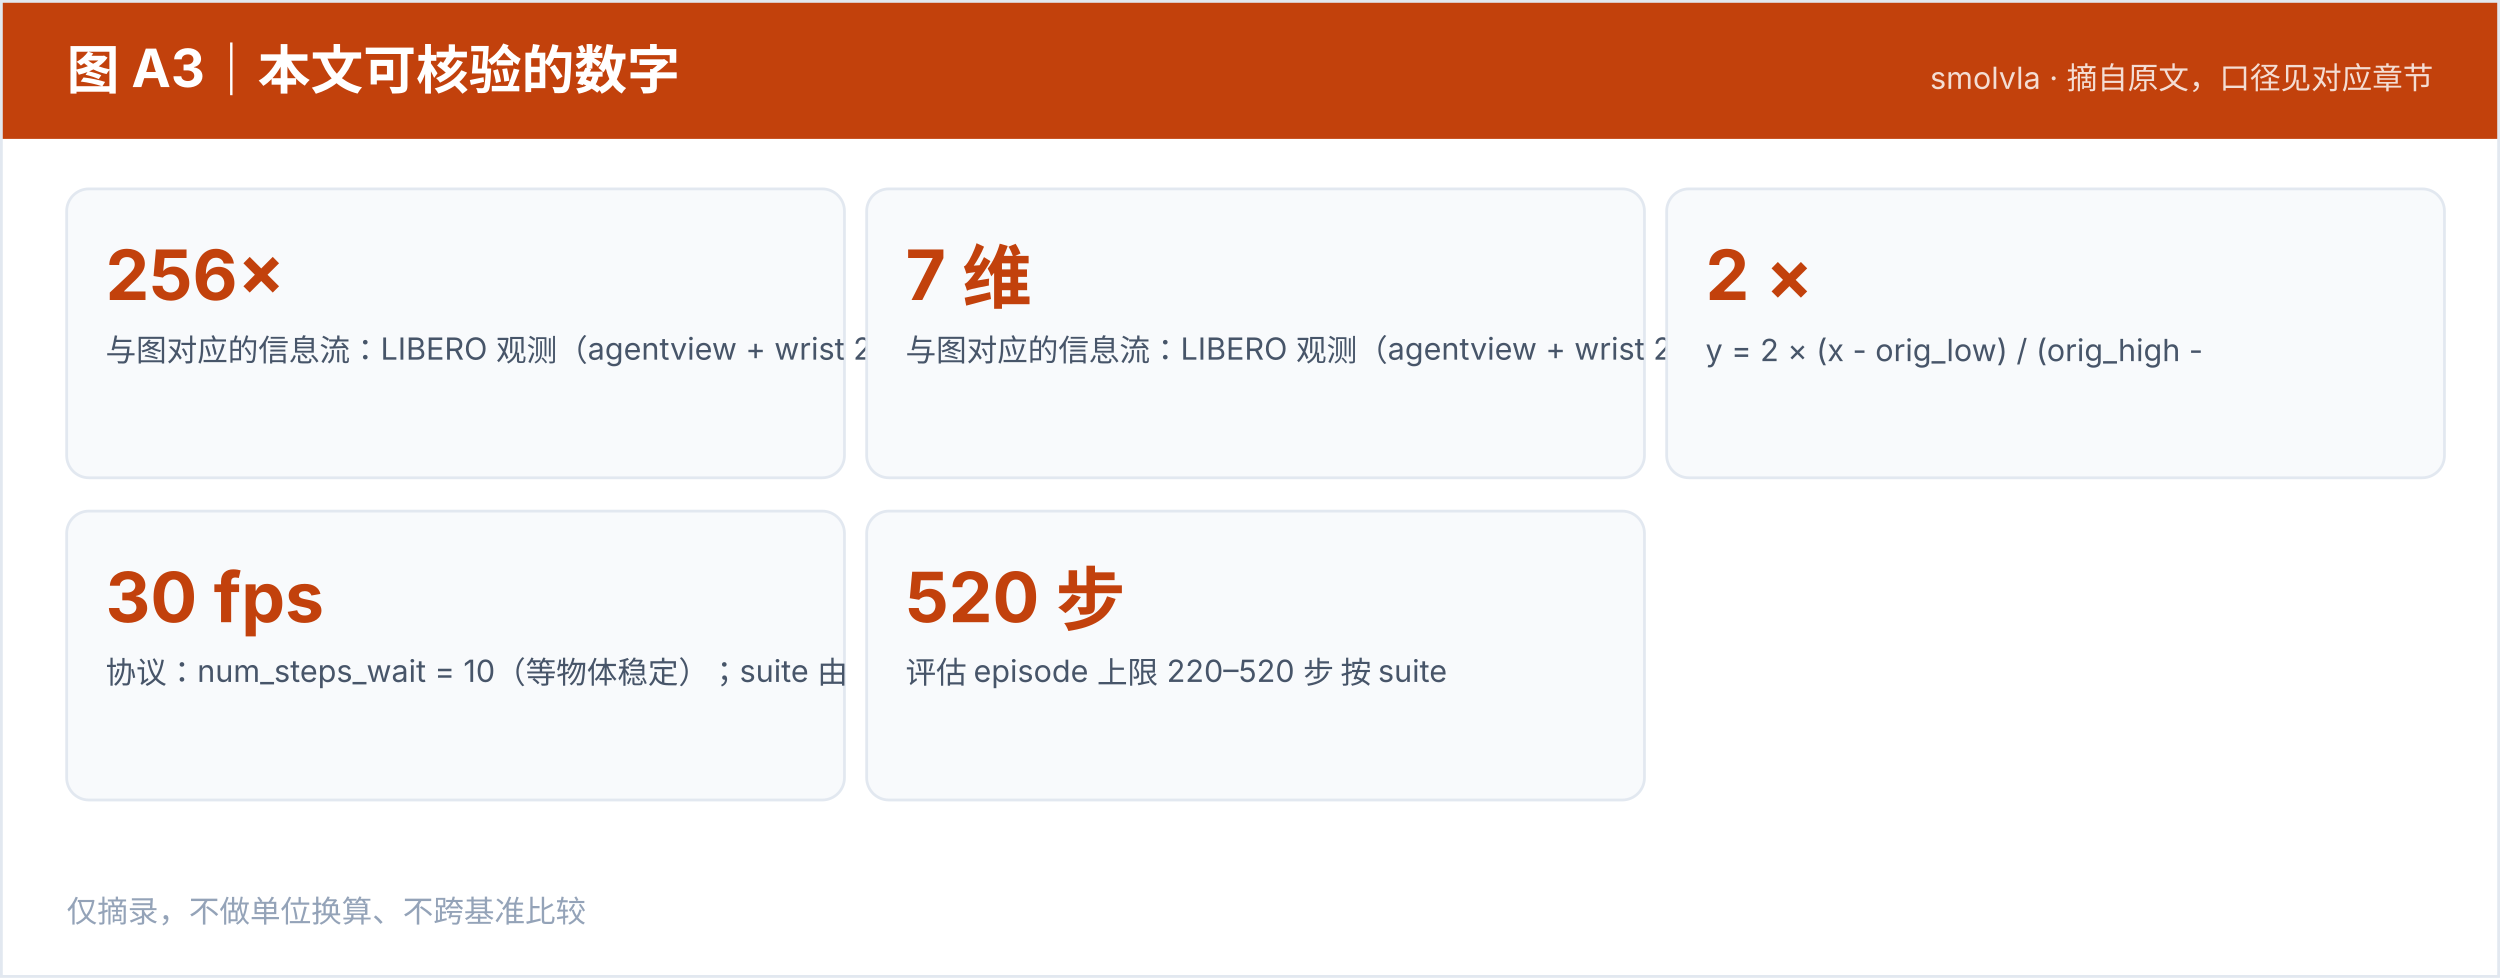
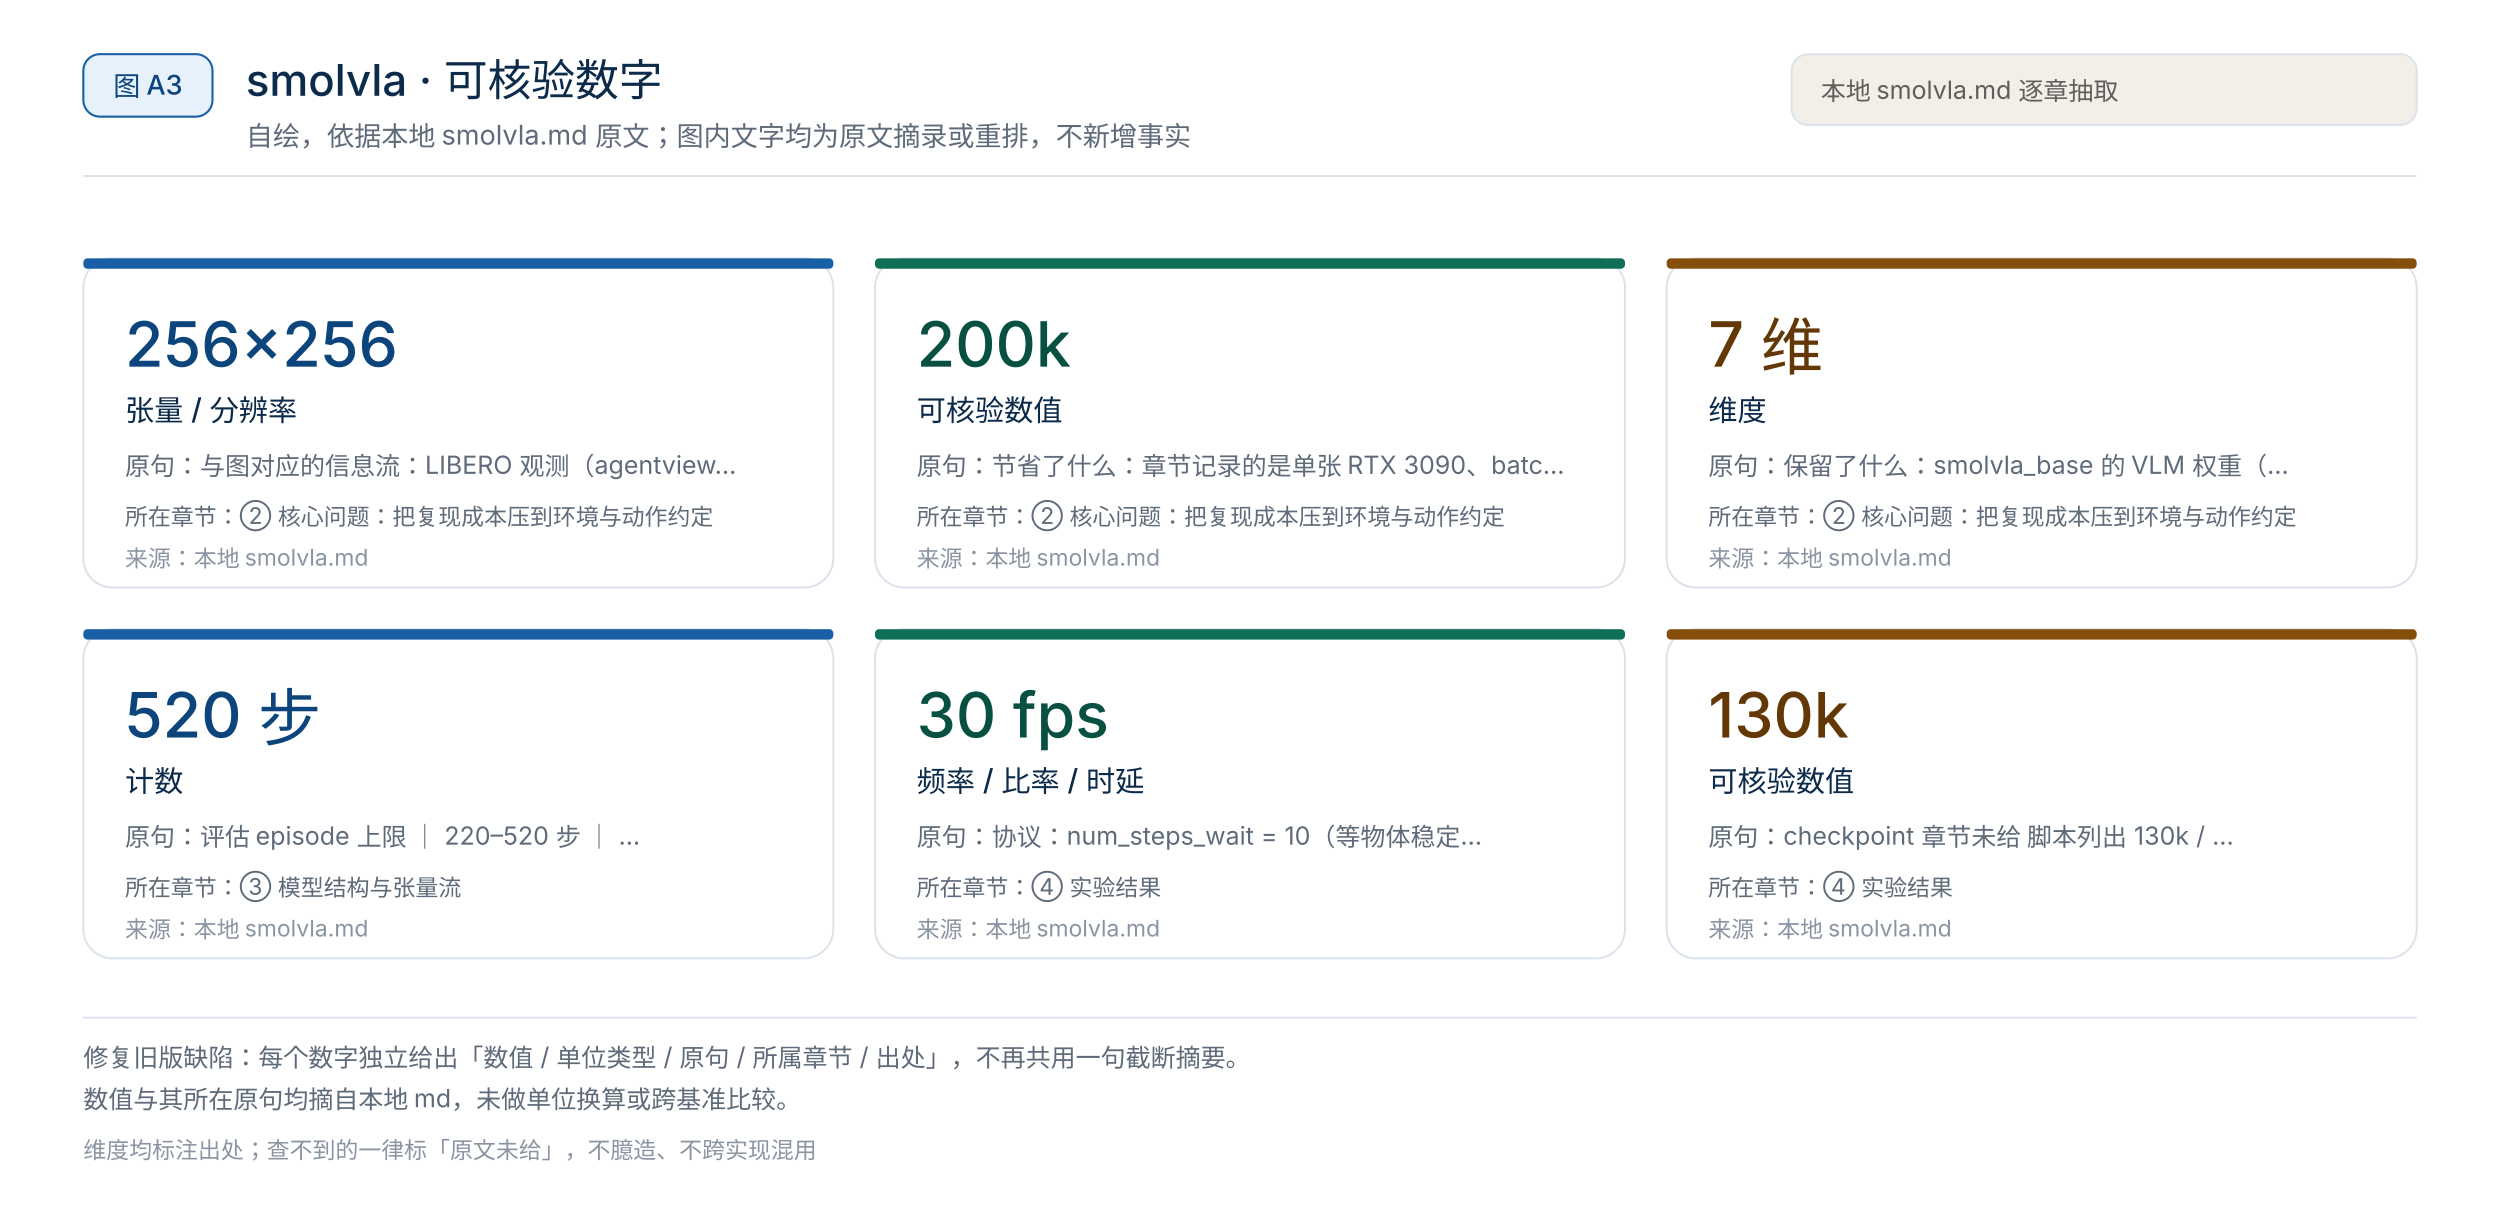
- <svg xmlns="http://www.w3.org/2000/svg" viewBox="0 0 900 352" width="900" height="352" font-family="PingFang SC, -apple-system, BlinkMacSystemFont, Microsoft YaHei, sans-serif">
-   <rect width="900" height="352" fill="#ffffff" />
-   <rect x="0" y="0" width="900" height="50" fill="#c2410c" />
-   <text x="24" y="32" font-size="19" fill="#ffffff" font-weight="700" text-anchor="start">图 A3｜本文可核验的数字</text>
-   <text x="876" y="32" font-size="11" fill="#ffffff" font-weight="400" text-anchor="end" opacity="0.82">smolvla · 摘自原文，口径见对应章节</text>
-   <rect x="24" y="68" width="280" height="104" rx="8" fill="#f8fafc" stroke="#e2e8f0" />
-   <text x="38" y="108" font-size="25" fill="#c2410c" font-weight="700" text-anchor="start">256×</text>
-   <text x="38" y="130" font-size="11" fill="#475569" font-weight="400" text-anchor="start">与图对应的信息流：LIBERO 观测（agentview + wrist 2</text>
-   <rect x="312" y="68" width="280" height="104" rx="8" fill="#f8fafc" stroke="#e2e8f0" />
-   <text x="326" y="108" font-size="25" fill="#c2410c" font-weight="700" text-anchor="start">7 维</text>
-   <text x="326" y="130" font-size="11" fill="#475569" font-weight="400" text-anchor="start">与图对应的信息流：LIBERO 观测（agentview + wrist 2</text>
-   <rect x="600" y="68" width="280" height="104" rx="8" fill="#f8fafc" stroke="#e2e8f0" />
-   <text x="614" y="108" font-size="25" fill="#c2410c" font-weight="700" text-anchor="start">2 ×</text>
-   <text x="614" y="130" font-size="11" fill="#475569" font-weight="400" text-anchor="start">y = 2 × (x - orig_low) / (orig_high -</text>
-   <rect x="24" y="184" width="280" height="104" rx="8" fill="#f8fafc" stroke="#e2e8f0" />
-   <text x="38" y="224" font-size="25" fill="#c2410c" font-weight="700" text-anchor="start">30 fps</text>
-   <text x="38" y="246" font-size="11" fill="#475569" font-weight="400" text-anchor="start">协议：num_steps_wait = 10（等物体稳定）；suite 由</text>
-   <rect x="312" y="184" width="280" height="104" rx="8" fill="#f8fafc" stroke="#e2e8f0" />
-   <text x="326" y="224" font-size="25" fill="#c2410c" font-weight="700" text-anchor="start">520 步</text>
-   <text x="326" y="246" font-size="11" fill="#475569" font-weight="400" text-anchor="start">评估 episode 上限 220–520 步 按 suite</text>
-   <text x="24" y="332" font-size="11" fill="#94a3b8" font-weight="400" text-anchor="start">仅摘录，不做单位换算、不跨基准比较</text>
-   <rect x="0.5" y="0.5" width="899" height="351" fill="none" stroke="#e2e8f0" />
+ <svg xmlns="http://www.w3.org/2000/svg" width="1200" height="586" viewBox="0 0 1200 586" role="img">
+   <defs>
+     <marker id="arrow" viewBox="0 0 10 10" refX="8" refY="5" markerWidth="6" markerHeight="6" orient="auto-start-reverse">
+       <path d="M2 1L8 5L2 9" fill="none" stroke="#185FA5" stroke-width="1.6" stroke-linecap="round" stroke-linejoin="round" />
+     </marker>
+   </defs>
+   <rect x="0" y="0" width="1200" height="586" rx="0" fill="#FFFFFF" stroke="#FFFFFF" stroke-width="1" />
+   <text x="118" y="46" font-family="-apple-system,BlinkMacSystemFont,'PingFang SC','Microsoft YaHei',sans-serif" font-size="21" font-weight="500" fill="#0C2B4A" text-anchor="start">smolvla · 可核验数字</text>
+   <text x="118" y="70" font-family="-apple-system,BlinkMacSystemFont,'PingFang SC','Microsoft YaHei',sans-serif" font-size="13" font-weight="400" fill="#5F6B7A" text-anchor="start">自绘，依据本地 smolvla.md 原文；图内文字均为原文摘录或重排，不新增事实</text>
+   <rect x="40" y="84" width="1120" height="1" rx="0" fill="#DDE3EC" stroke="#DDE3EC" stroke-width="0" />
+   <rect x="860" y="26" width="300" height="34" rx="8" fill="#F1EFE8" stroke="#DDE3EC" stroke-width="1" />
+   <text x="874" y="48" font-family="-apple-system,BlinkMacSystemFont,'PingFang SC','Microsoft YaHei',sans-serif" font-size="12" font-weight="400" fill="#5F5E5A" text-anchor="start">本地 smolvla.md 逐章抽取</text>
+   <rect x="40" y="26" width="62" height="30" rx="8" fill="#E6F1FB" stroke="#185FA5" stroke-width="1" />
+   <text x="71" y="46" font-family="-apple-system,BlinkMacSystemFont,'PingFang SC','Microsoft YaHei',sans-serif" font-size="13" font-weight="500" fill="#0C447C" text-anchor="middle">图 A3</text>
+   <rect x="40" y="124" width="360" height="158" rx="14" fill="#FFFFFF" stroke="#DDE3EC" stroke-width="1" />
+   <rect x="40" y="124" width="360" height="5" rx="2" fill="#185FA5" stroke="#185FA5" stroke-width="0" />
+   <text x="60" y="176" font-family="-apple-system,BlinkMacSystemFont,'PingFang SC','Microsoft YaHei',sans-serif" font-size="30" font-weight="500" fill="#0C447C" text-anchor="start">256×256</text>
+   <text x="60" y="202" font-family="-apple-system,BlinkMacSystemFont,'PingFang SC','Microsoft YaHei',sans-serif" font-size="14" font-weight="500" fill="#0C2B4A" text-anchor="start">张量 / 分辨率</text>
+   <text x="60" y="228" font-family="-apple-system,BlinkMacSystemFont,'PingFang SC','Microsoft YaHei',sans-serif" font-size="12" font-weight="400" fill="#5F6B7A" text-anchor="start">原句：与图对应的信息流：LIBERO 观测（agentview…</text>
+   <text x="60" y="252" font-family="-apple-system,BlinkMacSystemFont,'PingFang SC','Microsoft YaHei',sans-serif" font-size="11" font-weight="400" fill="#5F6B7A" text-anchor="start">所在章节：② 核心问题：把复现成本压到环境与动作约定</text>
+   <text x="60" y="272" font-family="-apple-system,BlinkMacSystemFont,'PingFang SC','Microsoft YaHei',sans-serif" font-size="11" font-weight="400" fill="#8A94A3" text-anchor="start">来源：本地 smolvla.md</text>
+   <rect x="420" y="124" width="360" height="158" rx="14" fill="#FFFFFF" stroke="#DDE3EC" stroke-width="1" />
+   <rect x="420" y="124" width="360" height="5" rx="2" fill="#0F6E56" stroke="#0F6E56" stroke-width="0" />
+   <text x="440" y="176" font-family="-apple-system,BlinkMacSystemFont,'PingFang SC','Microsoft YaHei',sans-serif" font-size="30" font-weight="500" fill="#085041" text-anchor="start">200k</text>
+   <text x="440" y="202" font-family="-apple-system,BlinkMacSystemFont,'PingFang SC','Microsoft YaHei',sans-serif" font-size="14" font-weight="500" fill="#0C2B4A" text-anchor="start">可核验数值</text>
+   <text x="440" y="228" font-family="-apple-system,BlinkMacSystemFont,'PingFang SC','Microsoft YaHei',sans-serif" font-size="12" font-weight="400" fill="#5F6B7A" text-anchor="start">原句：节省了什么：章节记录的是单张 RTX 3090、batc…</text>
+   <text x="440" y="252" font-family="-apple-system,BlinkMacSystemFont,'PingFang SC','Microsoft YaHei',sans-serif" font-size="11" font-weight="400" fill="#5F6B7A" text-anchor="start">所在章节：② 核心问题：把复现成本压到环境与动作约定</text>
+   <text x="440" y="272" font-family="-apple-system,BlinkMacSystemFont,'PingFang SC','Microsoft YaHei',sans-serif" font-size="11" font-weight="400" fill="#8A94A3" text-anchor="start">来源：本地 smolvla.md</text>
+   <rect x="800" y="124" width="360" height="158" rx="14" fill="#FFFFFF" stroke="#DDE3EC" stroke-width="1" />
+   <rect x="800" y="124" width="360" height="5" rx="2" fill="#854F0B" stroke="#854F0B" stroke-width="0" />
+   <text x="820" y="176" font-family="-apple-system,BlinkMacSystemFont,'PingFang SC','Microsoft YaHei',sans-serif" font-size="30" font-weight="500" fill="#633806" text-anchor="start">7 维</text>
+   <text x="820" y="202" font-family="-apple-system,BlinkMacSystemFont,'PingFang SC','Microsoft YaHei',sans-serif" font-size="14" font-weight="500" fill="#0C2B4A" text-anchor="start">维度</text>
+   <text x="820" y="228" font-family="-apple-system,BlinkMacSystemFont,'PingFang SC','Microsoft YaHei',sans-serif" font-size="12" font-weight="400" fill="#5F6B7A" text-anchor="start">原句：保留了什么：smolvla_base 的 VLM 权重（…</text>
+   <text x="820" y="252" font-family="-apple-system,BlinkMacSystemFont,'PingFang SC','Microsoft YaHei',sans-serif" font-size="11" font-weight="400" fill="#5F6B7A" text-anchor="start">所在章节：② 核心问题：把复现成本压到环境与动作约定</text>
+   <text x="820" y="272" font-family="-apple-system,BlinkMacSystemFont,'PingFang SC','Microsoft YaHei',sans-serif" font-size="11" font-weight="400" fill="#8A94A3" text-anchor="start">来源：本地 smolvla.md</text>
+   <rect x="40" y="302" width="360" height="158" rx="14" fill="#FFFFFF" stroke="#DDE3EC" stroke-width="1" />
+   <rect x="40" y="302" width="360" height="5" rx="2" fill="#185FA5" stroke="#185FA5" stroke-width="0" />
+   <text x="60" y="354" font-family="-apple-system,BlinkMacSystemFont,'PingFang SC','Microsoft YaHei',sans-serif" font-size="30" font-weight="500" fill="#0C447C" text-anchor="start">520 步</text>
+   <text x="60" y="380" font-family="-apple-system,BlinkMacSystemFont,'PingFang SC','Microsoft YaHei',sans-serif" font-size="14" font-weight="500" fill="#0C2B4A" text-anchor="start">计数</text>
+   <text x="60" y="406" font-family="-apple-system,BlinkMacSystemFont,'PingFang SC','Microsoft YaHei',sans-serif" font-size="12" font-weight="400" fill="#5F6B7A" text-anchor="start">原句：评估 episode 上限 ｜ 220–520 步 ｜ …</text>
+   <text x="60" y="430" font-family="-apple-system,BlinkMacSystemFont,'PingFang SC','Microsoft YaHei',sans-serif" font-size="11" font-weight="400" fill="#5F6B7A" text-anchor="start">所在章节：③ 模型结构与张量流</text>
+   <text x="60" y="450" font-family="-apple-system,BlinkMacSystemFont,'PingFang SC','Microsoft YaHei',sans-serif" font-size="11" font-weight="400" fill="#8A94A3" text-anchor="start">来源：本地 smolvla.md</text>
+   <rect x="420" y="302" width="360" height="158" rx="14" fill="#FFFFFF" stroke="#DDE3EC" stroke-width="1" />
+   <rect x="420" y="302" width="360" height="5" rx="2" fill="#0F6E56" stroke="#0F6E56" stroke-width="0" />
+   <text x="440" y="354" font-family="-apple-system,BlinkMacSystemFont,'PingFang SC','Microsoft YaHei',sans-serif" font-size="30" font-weight="500" fill="#085041" text-anchor="start">30 fps</text>
+   <text x="440" y="380" font-family="-apple-system,BlinkMacSystemFont,'PingFang SC','Microsoft YaHei',sans-serif" font-size="14" font-weight="500" fill="#0C2B4A" text-anchor="start">频率 / 比率 / 时延</text>
+   <text x="440" y="406" font-family="-apple-system,BlinkMacSystemFont,'PingFang SC','Microsoft YaHei',sans-serif" font-size="12" font-weight="400" fill="#5F6B7A" text-anchor="start">原句：协议：num_steps_wait = 10（等物体稳定…</text>
+   <text x="440" y="430" font-family="-apple-system,BlinkMacSystemFont,'PingFang SC','Microsoft YaHei',sans-serif" font-size="11" font-weight="400" fill="#5F6B7A" text-anchor="start">所在章节：④ 实验结果</text>
+   <text x="440" y="450" font-family="-apple-system,BlinkMacSystemFont,'PingFang SC','Microsoft YaHei',sans-serif" font-size="11" font-weight="400" fill="#8A94A3" text-anchor="start">来源：本地 smolvla.md</text>
+   <rect x="800" y="302" width="360" height="158" rx="14" fill="#FFFFFF" stroke="#DDE3EC" stroke-width="1" />
+   <rect x="800" y="302" width="360" height="5" rx="2" fill="#854F0B" stroke="#854F0B" stroke-width="0" />
+   <text x="820" y="354" font-family="-apple-system,BlinkMacSystemFont,'PingFang SC','Microsoft YaHei',sans-serif" font-size="30" font-weight="500" fill="#633806" text-anchor="start">130k</text>
+   <text x="820" y="380" font-family="-apple-system,BlinkMacSystemFont,'PingFang SC','Microsoft YaHei',sans-serif" font-size="14" font-weight="500" fill="#0C2B4A" text-anchor="start">可核验数值</text>
+   <text x="820" y="406" font-family="-apple-system,BlinkMacSystemFont,'PingFang SC','Microsoft YaHei',sans-serif" font-size="12" font-weight="400" fill="#5F6B7A" text-anchor="start">原句：checkpoint 章节未给 脚本列出 130k / …</text>
+   <text x="820" y="430" font-family="-apple-system,BlinkMacSystemFont,'PingFang SC','Microsoft YaHei',sans-serif" font-size="11" font-weight="400" fill="#5F6B7A" text-anchor="start">所在章节：④ 实验结果</text>
+   <text x="820" y="450" font-family="-apple-system,BlinkMacSystemFont,'PingFang SC','Microsoft YaHei',sans-serif" font-size="11" font-weight="400" fill="#8A94A3" text-anchor="start">来源：本地 smolvla.md</text>
+   <rect x="40" y="488" width="1120" height="1" rx="0" fill="#DDE3EC" stroke="#DDE3EC" stroke-width="0" />
+   <text x="40" y="512" font-family="-apple-system,BlinkMacSystemFont,'PingFang SC','Microsoft YaHei',sans-serif" font-size="12" font-weight="400" fill="#5F6B7A" text-anchor="start">修复旧版缺陷：每个数字独立给出「数值 / 单位类型 / 原句 / 所属章节 / 出处」，不再共用一句截断摘要。</text>
+   <text x="40" y="532" font-family="-apple-system,BlinkMacSystemFont,'PingFang SC','Microsoft YaHei',sans-serif" font-size="12" font-weight="400" fill="#5F6B7A" text-anchor="start">数值与其所在原句均摘自本地 md，未做单位换算或跨基准比较。</text>
+   <text x="40" y="556" font-family="-apple-system,BlinkMacSystemFont,'PingFang SC','Microsoft YaHei',sans-serif" font-size="11" font-weight="400" fill="#8A94A3" text-anchor="start">维度均标注出处；查不到的一律标「原文未给」，不臆造、不跨实现混用</text>
</svg>
